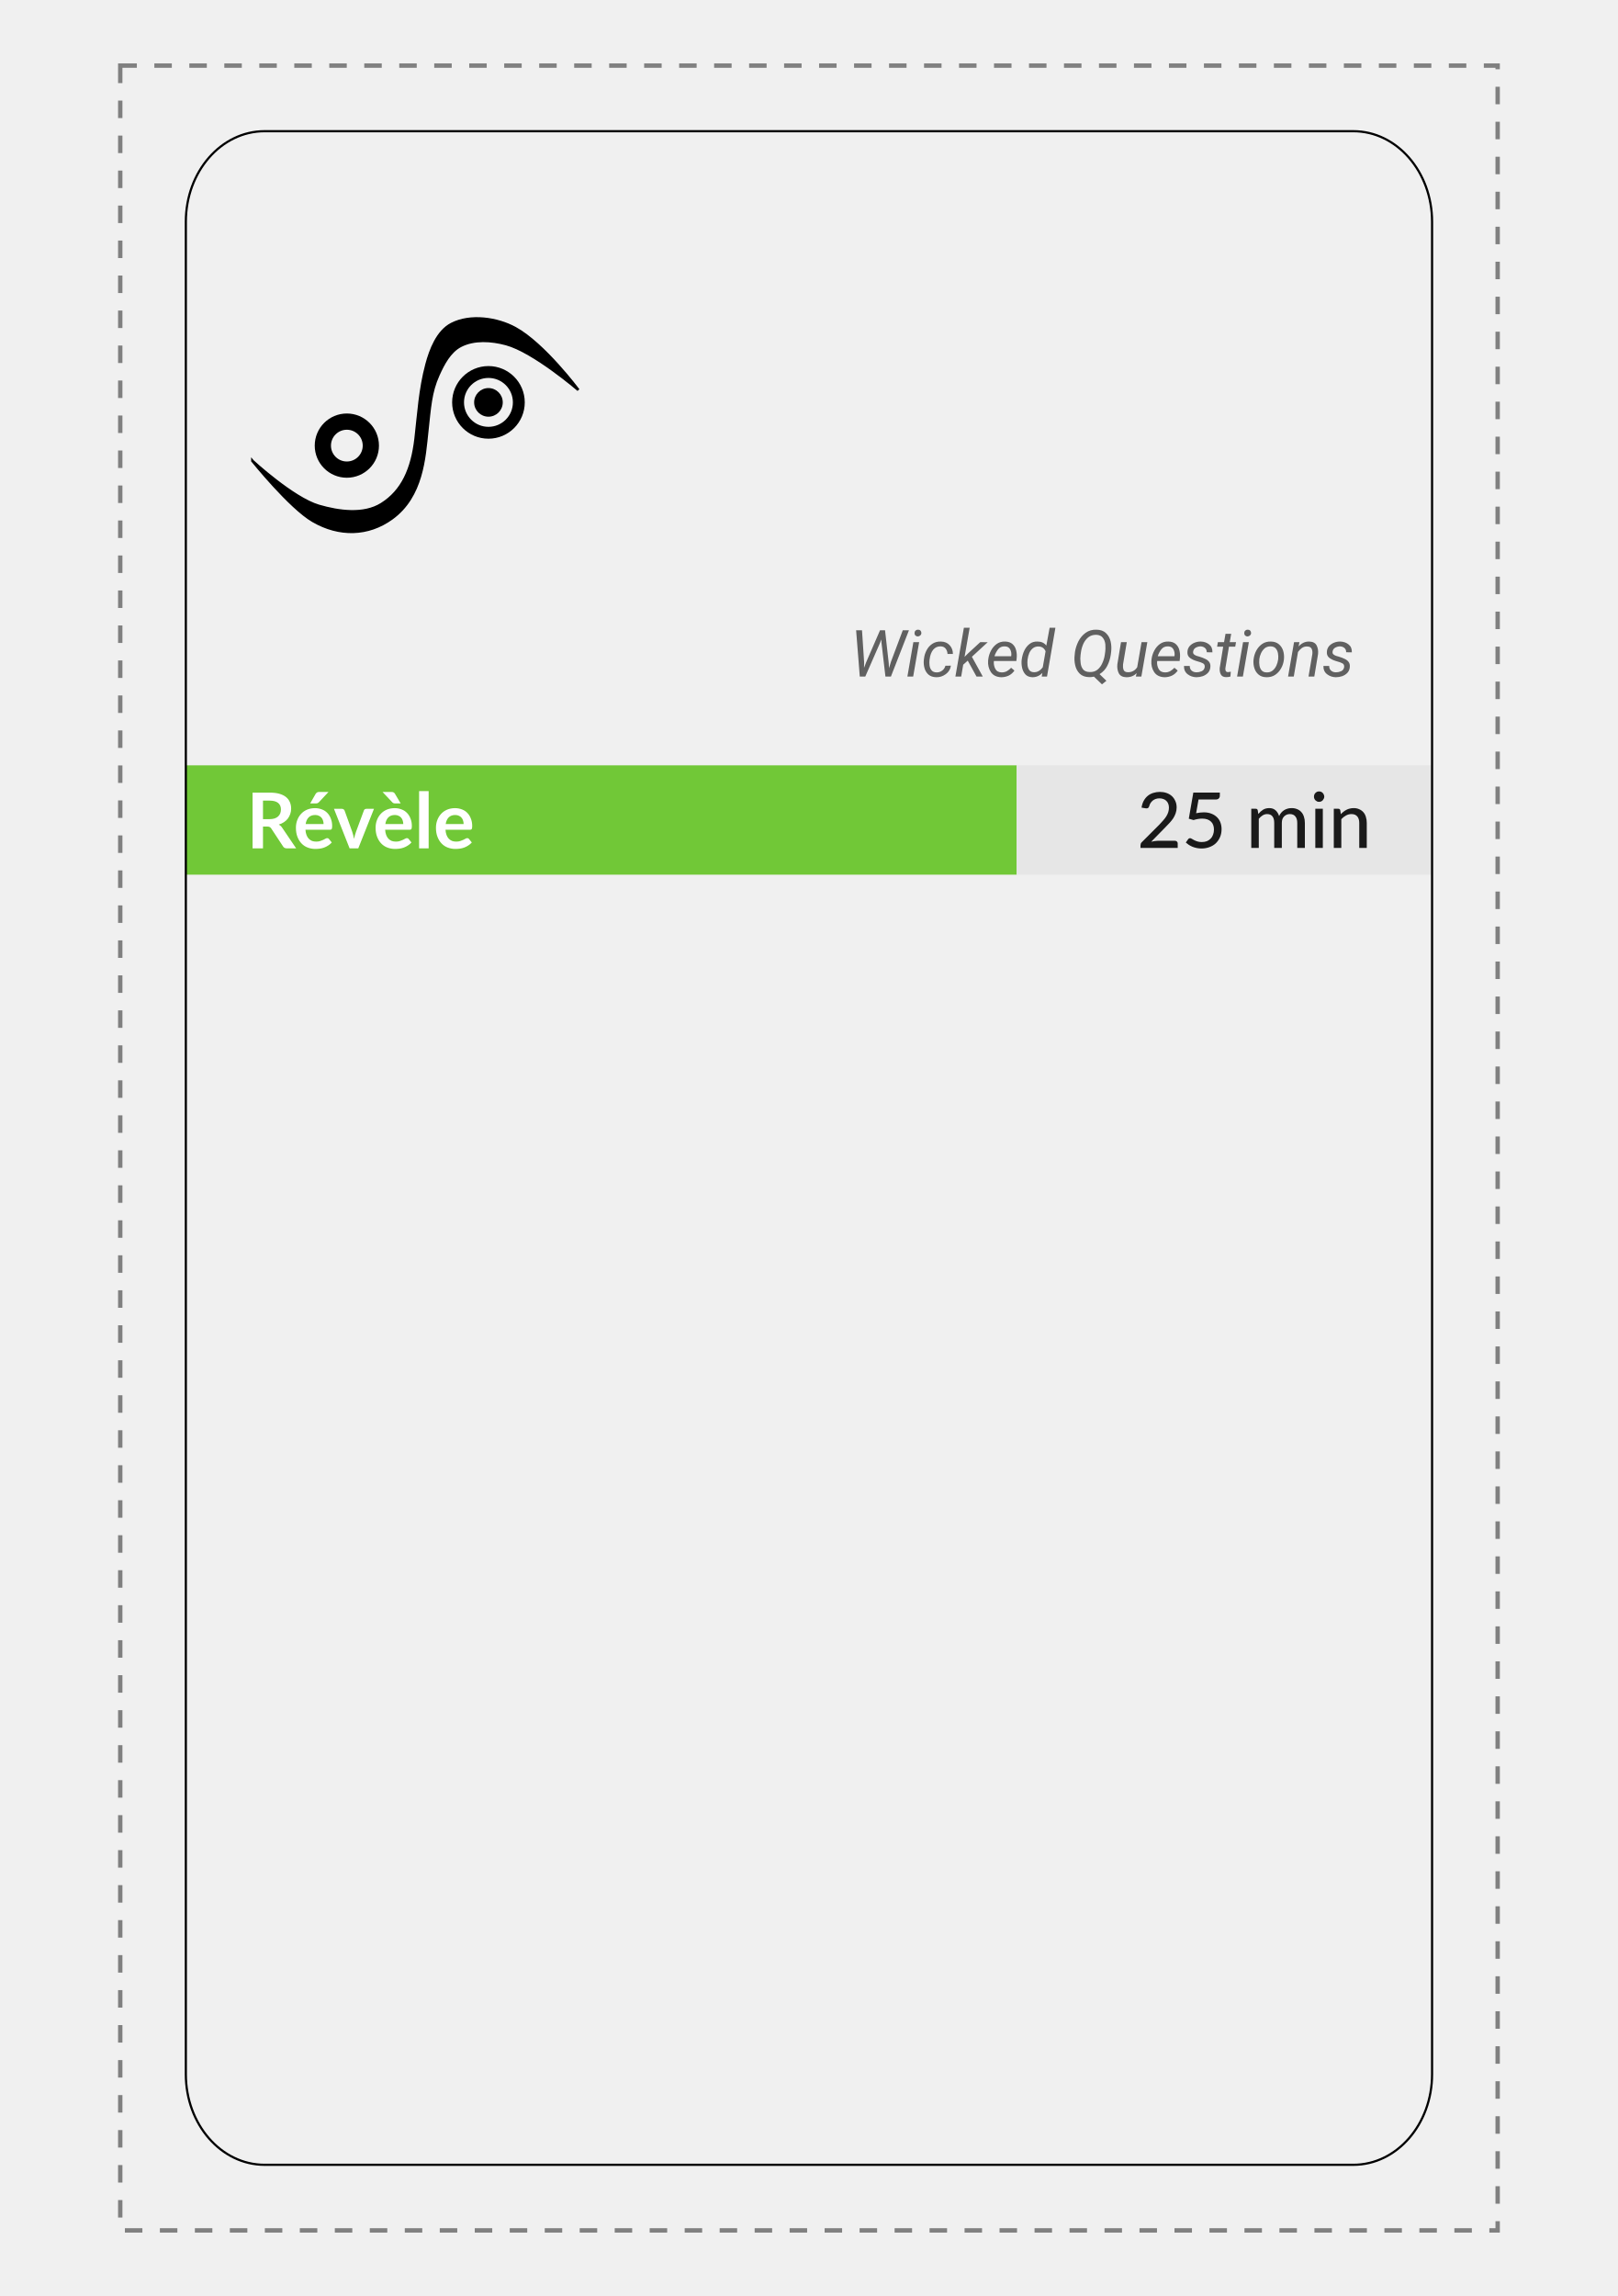
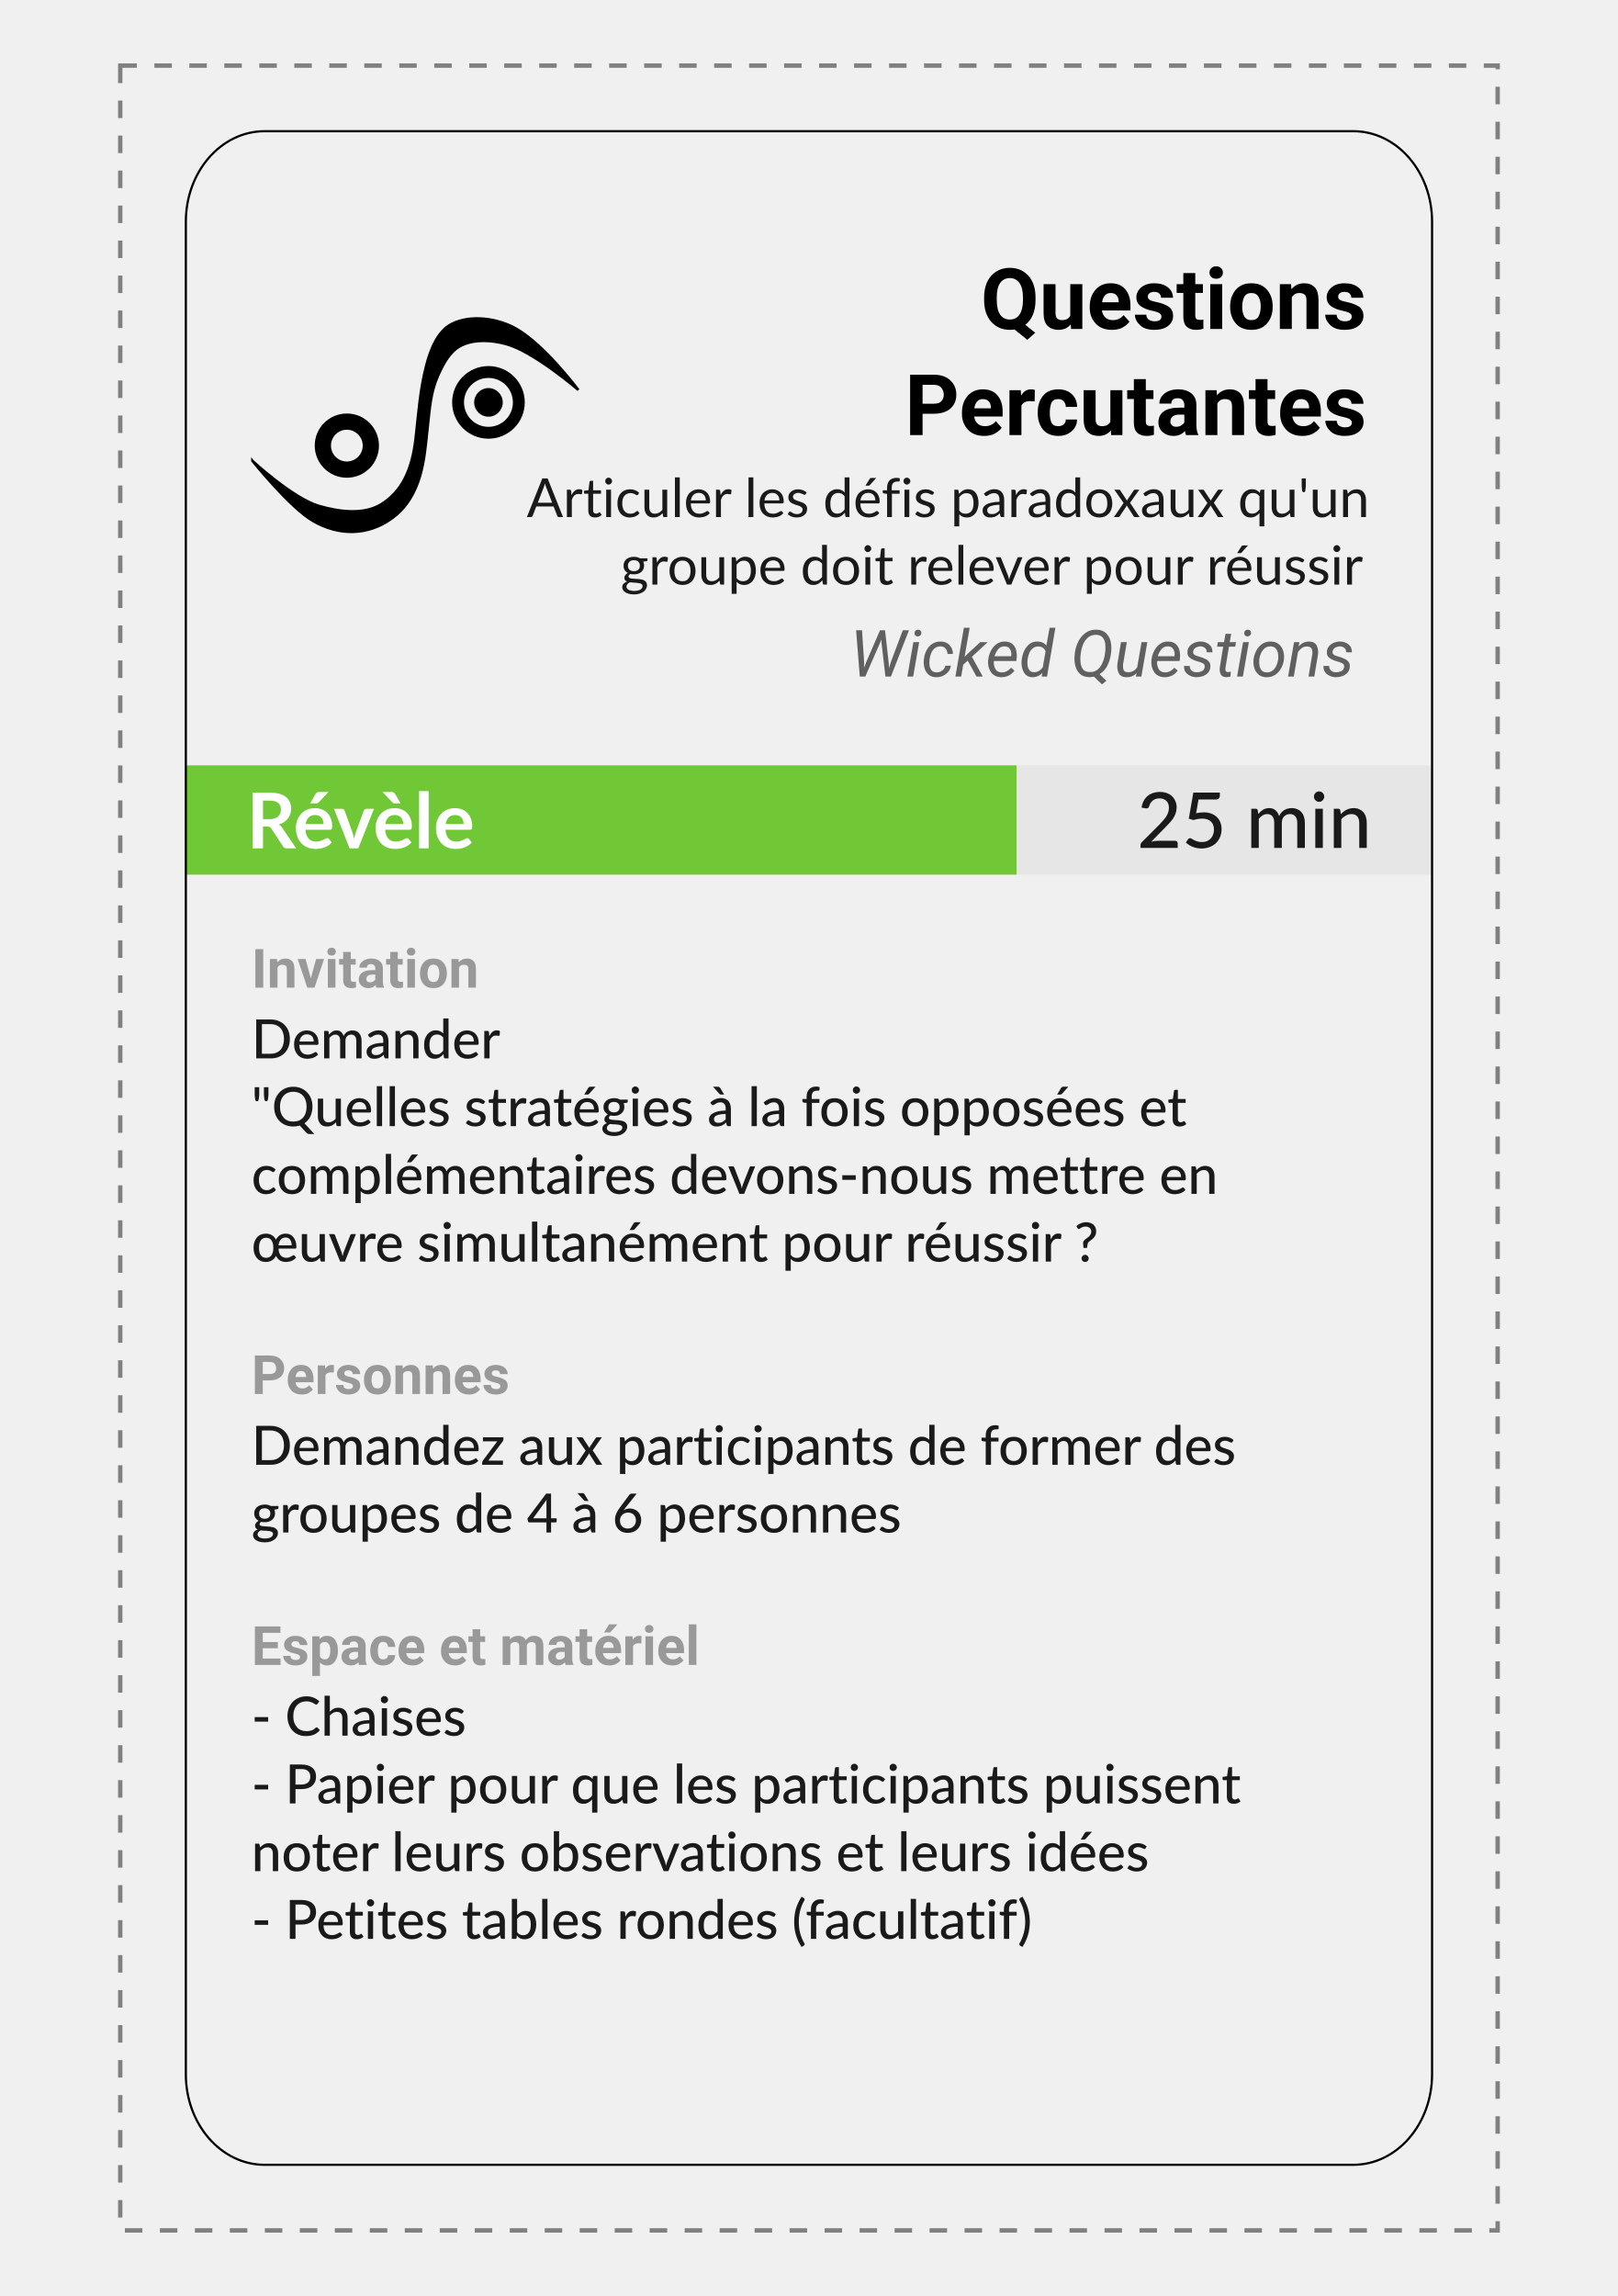
- <svg xmlns="http://www.w3.org/2000/svg" xmlns:xlink="http://www.w3.org/1999/xlink" width="74mm" height="105mm" viewBox="0 0 262.205 372.047" id="svg2" version="1.1" enable-background="new">
+ <svg xmlns="http://www.w3.org/2000/svg" width="74mm" height="105mm" viewBox="0 0 262.205 372.047" id="svg2" version="1.1" enable-background="new">
  <defs id="defs4" />
  <g id="layer1" transform="translate(0,-680.315)" style="display:inline">
-     <path style="fill:none;fill-rule:evenodd;stroke:#808080;stroke-width:0.709;stroke-linecap:butt;stroke-linejoin:miter;stroke-miterlimit:4;stroke-dasharray:2.835, 2.835;stroke-dashoffset:0;stroke-opacity:1" d="m 19.488,690.945 0,350.787 223.228,0 0,-350.787 z" id="path3350" transform="translate(4.3385302e-7,8.6660179e-6)" />
+     <path style="fill:none;fill-rule:evenodd;stroke:#808080;stroke-width:0.709;stroke-linecap:butt;stroke-linejoin:miter;stroke-miterlimit:4;stroke-dasharray:2.835, 2.835;stroke-dashoffset:0;stroke-opacity:1" d="M 19.488,690.945 V 1041.732 H 242.717 V 690.945 Z" id="path3350" transform="translate(4.3385302e-7)" />
  </g>
  <g id="layer6" style="display:inline">
    <path style="fill:none;fill-rule:evenodd;stroke:none;stroke-width:1px;stroke-linecap:butt;stroke-linejoin:miter;stroke-opacity:1" d="M 40.748,31.89 V 113.386 H 93.898 V 31.89 H 40.748" id="path4275" />
    <g transform="matrix(1.559312,0,0,1.559312,-144.3784,36.07937)" id="layer12">
      <g id="g4716">
        <path style="fill:#000000;fill-opacity:1;stroke:#000000;stroke-width:0.265px;stroke-linecap:butt;stroke-linejoin:miter;stroke-opacity:1" d="m 118.826,24.757 c 0,0 4.231,3.901 6.898,4.677 2.088,0.608 4.678,0.966 6.52,-0.189 2.167,-1.358 3.176,-3.633 3.544,-6.804 0.306,-2.642 0.436,-5.072 1.134,-7.701 0.403,-1.52 1.134,-3.449 2.599,-4.205 1.963,-1.013 4.748,-0.596 6.615,0.425 2.996,1.64 6.567,6.426 6.567,6.426 0,0 -4.648,-4.001 -7.512,-4.772 -1.522,-0.41 -3.326,-0.537 -4.725,0.189 -1.127,0.585 -1.793,1.867 -2.315,3.024 -0.819,1.814 -0.886,3.396 -1.158,5.859 -0.296,2.677 -0.486,6.759 -3.709,9.071 -2.418,1.735 -5.407,1.843 -8.174,0.236 -2.39,-1.388 -6.284,-6.237 -6.284,-6.237 z" id="path4704" />
        <circle style="opacity:1;fill:none;fill-opacity:1;stroke:#000000;stroke-width:1.687;stroke-linecap:round;stroke-miterlimit:4;stroke-dasharray:none;stroke-opacity:1" id="path4706" cx="128.64" cy="23.17" r="2.494" />
        <circle style="opacity:1;fill:none;fill-opacity:1;stroke:#000000;stroke-width:1.234;stroke-linecap:round;stroke-miterlimit:4;stroke-dasharray:none;stroke-opacity:1" id="path4708" cx="143.357" cy="18.677" r="3.157" />
        <circle style="opacity:1;fill:#000000;fill-opacity:1;stroke:none;stroke-width:2.197;stroke-linecap:round;stroke-miterlimit:4;stroke-dasharray:none;stroke-opacity:1" id="path4710" cx="143.357" cy="18.677" r="1.487" />
      </g>
    </g>
  </g>
  <g id="layer9" style="display:inline">
    <path style="fill:none;fill-rule:evenodd;stroke:none;stroke-width:1.119px;stroke-linecap:butt;stroke-linejoin:miter;stroke-opacity:1" d="M 81.718,107.761 H 221.457 V 26.265 H 81.718 Z" id="path4349_wqf" />
-     <flowRoot xml:space="preserve" style="font-style:normal;font-weight:normal;line-height:0.01%;font-family:sans-serif;text-align:end;letter-spacing:0px;word-spacing:0px;text-anchor:end;fill:#000000;fill-opacity:1;stroke:none;stroke-width:1px;stroke-linecap:butt;stroke-linejoin:miter;stroke-opacity:1" id="flowRoot4357" transform="translate(0,15.01121)">
-       <flowRegion id="flowRegion4359">
-         <use x="0" y="0" xlink:href="#path4349_wqf" id="use4361" width="100%" height="100%" />
-       </flowRegion>
-       <flowPara id="flowPara4363" style="font-style:normal;font-variant:normal;font-weight:bold;font-stretch:normal;font-size:13.75px;line-height:1.25;font-family:Roboto;-inkscape-font-specification:'Roboto Bold';text-align:end;text-anchor:end">Questions Percutantes</flowPara>
-       <flowPara id="flowPara4365" style="font-style:normal;font-variant:normal;font-weight:normal;font-stretch:normal;font-size:8.75px;line-height:125%;font-family:Lato;-inkscape-font-specification:Lato;text-align:end;letter-spacing:0px;text-anchor:end;fill:#1a1a1a">Articuler les défis paradoxaux qu'un groupe doit relever pour réussir</flowPara>
-     </flowRoot>
+     <text xml:space="preserve" style="font-style:normal;font-weight:normal;line-height:0.01%;font-family:sans-serif;text-align:start;letter-spacing:0px;word-spacing:0px;text-anchor:start;fill:#000000;fill-opacity:1;stroke:none;stroke-width:1px;stroke-linecap:butt;stroke-linejoin:miter;stroke-opacity:1" x="-48.959" y="53.308" id="text51">
+       <tspan x="158.931" y="53.308" id="tspan44">
+         <tspan x="158.931" y="53.308" style="font-weight:bold;font-size:13.75px;line-height:1.25;font-family:Roboto;-inkscape-font-specification:'Roboto Bold';text-align:start;text-anchor:start" id="tspan43">Questions </tspan>
+       </tspan>
+       <tspan x="146.624" y="70.496" id="tspan47">
+         <tspan x="146.624" y="70.496" style="font-weight:bold;font-size:13.75px;line-height:1.25;font-family:Roboto;-inkscape-font-specification:'Roboto Bold';text-align:start;text-anchor:start" id="tspan45">Percutantes</tspan>
+         <tspan dx="0" x="221.457" y="70.496" style="font-weight:bold;font-size:13.75px;line-height:1.25;font-family:Roboto;-inkscape-font-specification:'Roboto Bold';text-align:start;text-anchor:start" id="tspan46" />
+       </tspan>
+       <tspan x="85.36" y="83.789" id="tspan49">
+         <tspan x="85.36" y="83.789" style="font-size:8.75px;line-height:125%;font-family:Lato;-inkscape-font-specification:Lato;text-align:start;text-anchor:start;fill:#1a1a1a" id="tspan48">Articuler les défis paradoxaux qu'un </tspan>
+       </tspan>
+       <tspan x="100.576" y="94.727" id="tspan51">
+         <tspan x="100.576" y="94.727" style="font-size:8.75px;line-height:125%;font-family:Lato;-inkscape-font-specification:Lato;text-align:start;text-anchor:start;fill:#1a1a1a" id="tspan50">groupe doit relever pour réussir</tspan>
+       </tspan>
+     </text>
    <text xml:space="preserve" style="font-style:italic;font-variant:normal;font-weight:normal;font-stretch:normal;font-size:10.547px;line-height:1.15;font-family:Roboto;-inkscape-font-specification:'Roboto, Italic';font-variant-ligatures:normal;font-variant-caps:normal;font-variant-numeric:normal;font-variant-east-asian:normal;font-variation-settings:normal;direction:ltr;display:inline;vector-effect:none;fill:#000000;fill-opacity:0.6;stroke:none;stroke-width:0.938px;stroke-linecap:butt;stroke-linejoin:miter;stroke-miterlimit:4;stroke-dasharray:none;stroke-dashoffset:0;stroke-opacity:1;-inkscape-stroke:none;enable-background:new;stop-color:#000000" x="137.746" y="109.629" id="text5">
      <tspan id="tspan5" x="137.746" y="109.629" style="stroke-width:0.938px">Wicked Questions</tspan>
    </text>
  </g>
  <g id="layer8" style="display:inline">
    <rect style="display:inline;fill:#71c837;fill-opacity:1;stroke:none;stroke-width:1;stroke-miterlimit:4;stroke-dasharray:none;stroke-dashoffset:0;stroke-opacity:1" id="rect4178" width="134.646" height="17.717" x="30.118" y="124.016" />
    <text xml:space="preserve" style="font-style:normal;font-weight:normal;line-height:0%;font-family:sans-serif;letter-spacing:0px;word-spacing:0px;display:inline;fill:#000000;fill-opacity:1;stroke:none;stroke-width:1px;stroke-linecap:butt;stroke-linejoin:miter;stroke-opacity:1" x="39.935" y="137.468" id="text4180">
      <tspan id="tspan4182" x="39.935" y="137.468" style="font-style:normal;font-variant:normal;font-weight:bold;font-stretch:normal;font-size:12.5px;line-height:1.25;font-family:Lato;-inkscape-font-specification:'Lato Bold';fill:#ffffff">Révèle</tspan>
    </text>
    <rect y="124.016" x="164.764" height="17.717" width="67.323" id="rect4191" style="display:inline;fill:#e6e6e6;fill-opacity:1;stroke:none;stroke-width:1;stroke-miterlimit:4;stroke-dasharray:none;stroke-dashoffset:0;stroke-opacity:1" />
    <text xml:space="preserve" style="font-style:normal;font-weight:normal;line-height:0%;font-family:sans-serif;letter-spacing:0px;word-spacing:0px;fill:#1a1a1a;fill-opacity:1;stroke:none;stroke-width:1px;stroke-linecap:butt;stroke-linejoin:miter;stroke-opacity:1" x="184.268" y="137.396" id="text4193">
      <tspan id="tspan4195" x="184.268" y="137.396" style="font-style:normal;font-variant:normal;font-weight:500;font-stretch:normal;font-size:12.5px;line-height:1.25;font-family:Lato;-inkscape-font-specification:'Lato Medium';fill:#1a1a1a">25 min</tspan>
    </text>
  </g>
  <g id="layer5" style="display:inline">
    <rect style="fill:none;fill-opacity:1;stroke:#000000;stroke-width:0.354;stroke-miterlimit:4;stroke-dasharray:none;stroke-dashoffset:0;stroke-opacity:1" id="rect4187" width="201.969" height="329.528" x="30.118" y="21.26" ry="14.674" rx="12.764" />
  </g>
  <g id="layer4" style="display:inline">
    <path style="fill:none;fill-rule:evenodd;stroke:none;stroke-width:1px;stroke-linecap:butt;stroke-linejoin:miter;stroke-opacity:1" d="M 40.748,152.362 V 340.157 H 221.457 V 152.362 Z" id="path4305_wqf" />
-     <flowRoot xml:space="preserve" style="font-style:normal;font-weight:normal;line-height:0.01%;font-family:sans-serif;letter-spacing:0px;word-spacing:0px;fill:#000000;fill-opacity:1;stroke:none;stroke-width:1px;stroke-linecap:butt;stroke-linejoin:miter;stroke-opacity:1" id="flowRoot4319" transform="matrix(1,0,0,1.006858,-0.1725149,-4.575928)">
-       <flowRegion id="flowRegion4321">
-         <use x="0" y="0" xlink:href="#path4305_wqf" id="use4323" width="100%" height="100%" transform="matrix(1,0,0,0.9931889,0.1725149,4.544761)" />
-       </flowRegion>
-       <flowPara id="flowPara4325" style="font-style:normal;font-variant:normal;font-weight:bold;font-stretch:normal;font-size:8.72px;line-height:1.25;font-family:Roboto;-inkscape-font-specification:'Roboto Bold';fill:#999999;fill-opacity:1">Invitation</flowPara>
-       <flowPara style="font-style:normal;font-variant:normal;font-weight:500;font-stretch:normal;font-size:8.72px;line-height:1.25;font-family:Lato;-inkscape-font-specification:'Lato Medium';fill:#1a1a1a;fill-opacity:1" id="flowPara4398">Demander</flowPara>
-       <flowPara style="font-style:normal;font-variant:normal;font-weight:500;font-stretch:normal;font-size:8.72px;line-height:1.25;font-family:Lato;-inkscape-font-specification:'Lato Medium';fill:#1a1a1a;fill-opacity:1" id="flowPara4286">"Quelles stratégies à la fois opposées et complémentaires devons-nous mettre en œuvre simultanément pour réussir ?</flowPara>
-       <flowPara style="font-style:normal;font-variant:normal;font-weight:500;font-stretch:normal;font-size:8.72px;line-height:1.25;font-family:Lato;-inkscape-font-specification:'Lato Medium';fill:#1a1a1a;fill-opacity:1" id="flowPara4200"> </flowPara>
-       <flowPara style="font-style:normal;font-variant:normal;font-weight:bold;font-stretch:normal;font-size:8.72px;line-height:1.25;font-family:Roboto;-inkscape-font-specification:'Roboto Bold';fill:#999999;fill-opacity:1" id="flowPara4212">Personnes</flowPara>
-       <flowPara style="font-style:normal;font-variant:normal;font-weight:500;font-stretch:normal;font-size:8.72px;line-height:1.25;font-family:Lato;-inkscape-font-specification:'Lato Medium';fill:#1a1a1a;fill-opacity:1" id="flowPara4413">Demandez aux participants de former des groupes de 4 à 6 personnes</flowPara>
-       <flowPara style="font-style:normal;font-variant:normal;font-weight:500;font-stretch:normal;font-size:8.72px;line-height:1.25;font-family:Lato;-inkscape-font-specification:'Lato Medium';fill:#1a1a1a;fill-opacity:1" id="flowPara4214"> </flowPara>
-       <flowPara style="font-style:normal;font-variant:normal;font-weight:bold;font-stretch:normal;font-size:8.72px;line-height:1.25;font-family:Roboto;-inkscape-font-specification:'Roboto Bold';fill:#999999;fill-opacity:1" id="flowPara4202">Espace et matériel</flowPara>
-       <flowPara style="font-style:normal;font-variant:normal;font-weight:500;font-stretch:normal;font-size:8.72px;line-height:1.25;font-family:Lato;-inkscape-font-specification:'Lato Medium';fill:#1a1a1a;fill-opacity:1" id="flowPara4210">- Chaises</flowPara>
-       <flowPara style="font-style:normal;font-variant:normal;font-weight:500;font-stretch:normal;font-size:8.72px;line-height:1.25;font-family:Lato;-inkscape-font-specification:'Lato Medium';fill:#1a1a1a;fill-opacity:1" id="flowPara4290">- Papier pour que les participants puissent noter leurs observations et leurs idées</flowPara>
-       <flowPara style="font-style:normal;font-variant:normal;font-weight:500;font-stretch:normal;font-size:8.72px;line-height:1.25;font-family:Lato;-inkscape-font-specification:'Lato Medium';fill:#1a1a1a;fill-opacity:1" id="flowPara4201">- Petites tables rondes (facultatif) </flowPara>
-       <flowPara style="font-style:normal;font-variant:normal;font-weight:500;font-stretch:normal;font-size:8.72px;line-height:1.25;font-family:Lato;-inkscape-font-specification:'Lato Medium';fill:#1a1a1a;fill-opacity:1" id="flowPara4206" />
-     </flowRoot>
+     <text xml:space="preserve" style="font-style:normal;font-weight:normal;font-size:12.041px;line-height:0.01%;font-family:sans-serif;letter-spacing:0px;word-spacing:0px;fill:#000000;fill-opacity:1;stroke:none;stroke-width:1.003px;stroke-linecap:butt;stroke-linejoin:miter;stroke-opacity:1" x="40.887" y="159.499" id="text42" transform="scale(0.9965886,1.003423)">
+       <tspan x="40.887" y="159.499" id="tspan3" style="stroke-width:1.003px">
+         <tspan x="40.887" y="159.499" style="font-weight:bold;font-size:8.75px;line-height:1.25;font-family:Roboto;-inkscape-font-specification:'Roboto Bold';fill:#999999;stroke-width:1.003px" id="tspan1">Invitation</tspan>
+         <tspan dx="0" x="77.852" y="159.499" style="font-weight:bold;font-size:8.75px;line-height:1.25;font-family:Roboto;-inkscape-font-specification:'Roboto Bold';fill:#999999;stroke-width:1.003px" id="tspan2" />
+       </tspan>
+       <tspan x="40.887" y="170.917" id="tspan7" style="stroke-width:1.003px">
+         <tspan x="40.887" y="170.917" style="font-weight:500;font-size:8.75px;line-height:1.25;font-family:Lato;-inkscape-font-specification:'Lato Medium';fill:#1a1a1a;stroke-width:1.003px" id="tspan4">Demander</tspan>
+         <tspan dx="0" x="81.548" y="170.917" style="font-weight:500;font-size:8.75px;line-height:1.25;font-family:Lato;-inkscape-font-specification:'Lato Medium';fill:#1a1a1a;stroke-width:1.003px" id="tspan6" />
+       </tspan>
+       <tspan x="40.887" y="181.855" id="tspan9" style="stroke-width:1.003px">
+         <tspan x="40.887" y="181.855" style="font-weight:500;font-size:8.75px;line-height:1.25;font-family:Lato;-inkscape-font-specification:'Lato Medium';fill:#1a1a1a;stroke-width:1.003px" id="tspan8">"Quelles stratégies à la fois opposées et </tspan>
+       </tspan>
+       <tspan x="40.887" y="192.792" id="tspan11" style="stroke-width:1.003px">
+         <tspan x="40.887" y="192.792" style="font-weight:500;font-size:8.75px;line-height:1.25;font-family:Lato;-inkscape-font-specification:'Lato Medium';fill:#1a1a1a;stroke-width:1.003px" id="tspan10">complémentaires devons-nous mettre en </tspan>
+       </tspan>
+       <tspan x="40.887" y="203.73" id="tspan14" style="stroke-width:1.003px">
+         <tspan x="40.887" y="203.73" style="font-weight:500;font-size:8.75px;line-height:1.25;font-family:Lato;-inkscape-font-specification:'Lato Medium';fill:#1a1a1a;stroke-width:1.003px" id="tspan12">œuvre simultanément pour réussir ?</tspan>
+         <tspan dx="0" x="177.964" y="203.73" style="font-weight:500;font-size:8.75px;line-height:1.25;font-family:Lato;-inkscape-font-specification:'Lato Medium';fill:#1a1a1a;stroke-width:1.003px" id="tspan13" />
+       </tspan>
+       <tspan x="40.887" y="214.667" id="tspan17" style="stroke-width:1.003px">
+         <tspan x="40.887" y="214.667" style="font-weight:500;font-size:8.75px;line-height:1.25;font-family:Lato;-inkscape-font-specification:'Lato Medium';fill:#1a1a1a;stroke-width:1.003px" id="tspan15"> </tspan>
+         <tspan dx="0" x="42.576" y="214.667" style="font-weight:500;font-size:8.75px;line-height:1.25;font-family:Lato;-inkscape-font-specification:'Lato Medium';fill:#1a1a1a;stroke-width:1.003px" id="tspan16" />
+       </tspan>
+       <tspan x="40.887" y="225.124" id="tspan20" style="stroke-width:1.003px">
+         <tspan x="40.887" y="225.124" style="font-weight:bold;font-size:8.75px;line-height:1.25;font-family:Roboto;-inkscape-font-specification:'Roboto Bold';fill:#999999;stroke-width:1.003px" id="tspan18">Personnes</tspan>
+         <tspan dx="0" x="82.872" y="225.124" style="font-weight:bold;font-size:8.75px;line-height:1.25;font-family:Roboto;-inkscape-font-specification:'Roboto Bold';fill:#999999;stroke-width:1.003px" id="tspan19" />
+       </tspan>
+       <tspan x="40.887" y="236.542" id="tspan22" style="stroke-width:1.003px">
+         <tspan x="40.887" y="236.542" style="font-weight:500;font-size:8.75px;line-height:1.25;font-family:Lato;-inkscape-font-specification:'Lato Medium';fill:#1a1a1a;stroke-width:1.003px" id="tspan21">Demandez aux participants de former des </tspan>
+       </tspan>
+       <tspan x="40.887" y="247.48" id="tspan25" style="stroke-width:1.003px">
+         <tspan x="40.887" y="247.48" style="font-weight:500;font-size:8.75px;line-height:1.25;font-family:Lato;-inkscape-font-specification:'Lato Medium';fill:#1a1a1a;stroke-width:1.003px" id="tspan23">groupes de 4 à 6 personnes</tspan>
+         <tspan dx="0" x="144.049" y="247.48" style="font-weight:500;font-size:8.75px;line-height:1.25;font-family:Lato;-inkscape-font-specification:'Lato Medium';fill:#1a1a1a;stroke-width:1.003px" id="tspan24" />
+       </tspan>
+       <tspan x="40.887" y="258.417" id="tspan28" style="stroke-width:1.003px">
+         <tspan x="40.887" y="258.417" style="font-weight:500;font-size:8.75px;line-height:1.25;font-family:Lato;-inkscape-font-specification:'Lato Medium';fill:#1a1a1a;stroke-width:1.003px" id="tspan26"> </tspan>
+         <tspan dx="0" x="42.576" y="258.417" style="font-weight:500;font-size:8.75px;line-height:1.25;font-family:Lato;-inkscape-font-specification:'Lato Medium';fill:#1a1a1a;stroke-width:1.003px" id="tspan27" />
+       </tspan>
+       <tspan x="40.887" y="268.874" id="tspan31" style="stroke-width:1.003px">
+         <tspan x="40.887" y="268.874" style="font-weight:bold;font-size:8.75px;line-height:1.25;font-family:Roboto;-inkscape-font-specification:'Roboto Bold';fill:#999999;stroke-width:1.003px" id="tspan29">Espace et matériel</tspan>
+         <tspan dx="0" x="113.775" y="268.874" style="font-weight:bold;font-size:8.75px;line-height:1.25;font-family:Roboto;-inkscape-font-specification:'Roboto Bold';fill:#999999;stroke-width:1.003px" id="tspan30" />
+       </tspan>
+       <tspan x="40.887" y="280.292" id="tspan34" style="stroke-width:1.003px">
+         <tspan x="40.887" y="280.292" style="font-weight:500;font-size:8.75px;line-height:1.25;font-family:Lato;-inkscape-font-specification:'Lato Medium';fill:#1a1a1a;stroke-width:1.003px" id="tspan32">- Chaises</tspan>
+         <tspan dx="0" x="75.327" y="280.292" style="font-weight:500;font-size:8.75px;line-height:1.25;font-family:Lato;-inkscape-font-specification:'Lato Medium';fill:#1a1a1a;stroke-width:1.003px" id="tspan33" />
+       </tspan>
+       <tspan x="40.887" y="291.23" id="tspan36" style="stroke-width:1.003px">
+         <tspan x="40.887" y="291.23" style="font-weight:500;font-size:8.75px;line-height:1.25;font-family:Lato;-inkscape-font-specification:'Lato Medium';fill:#1a1a1a;stroke-width:1.003px" id="tspan35">- Papier pour que les participants puissent </tspan>
+       </tspan>
+       <tspan x="40.887" y="302.167" id="tspan39" style="stroke-width:1.003px">
+         <tspan x="40.887" y="302.167" style="font-weight:500;font-size:8.75px;line-height:1.25;font-family:Lato;-inkscape-font-specification:'Lato Medium';fill:#1a1a1a;stroke-width:1.003px" id="tspan37">noter leurs observations et leurs idées</tspan>
+         <tspan dx="0" x="186.023" y="302.167" style="font-weight:500;font-size:8.75px;line-height:1.25;font-family:Lato;-inkscape-font-specification:'Lato Medium';fill:#1a1a1a;stroke-width:1.003px" id="tspan38" />
+       </tspan>
+       <tspan x="40.887" y="313.105" id="tspan42" style="stroke-width:1.003px">
+         <tspan x="40.887" y="313.105" style="font-weight:500;font-size:8.75px;line-height:1.25;font-family:Lato;-inkscape-font-specification:'Lato Medium';fill:#1a1a1a;stroke-width:1.003px" id="tspan40">- Petites tables rondes (facultatif) </tspan>
+         <tspan dx="0" x="169.039" y="313.105" style="font-weight:500;font-size:8.75px;line-height:1.25;font-family:Lato;-inkscape-font-specification:'Lato Medium';fill:#1a1a1a;stroke-width:1.003px" id="tspan41" />
+       </tspan>
+     </text>
  </g>
</svg>
